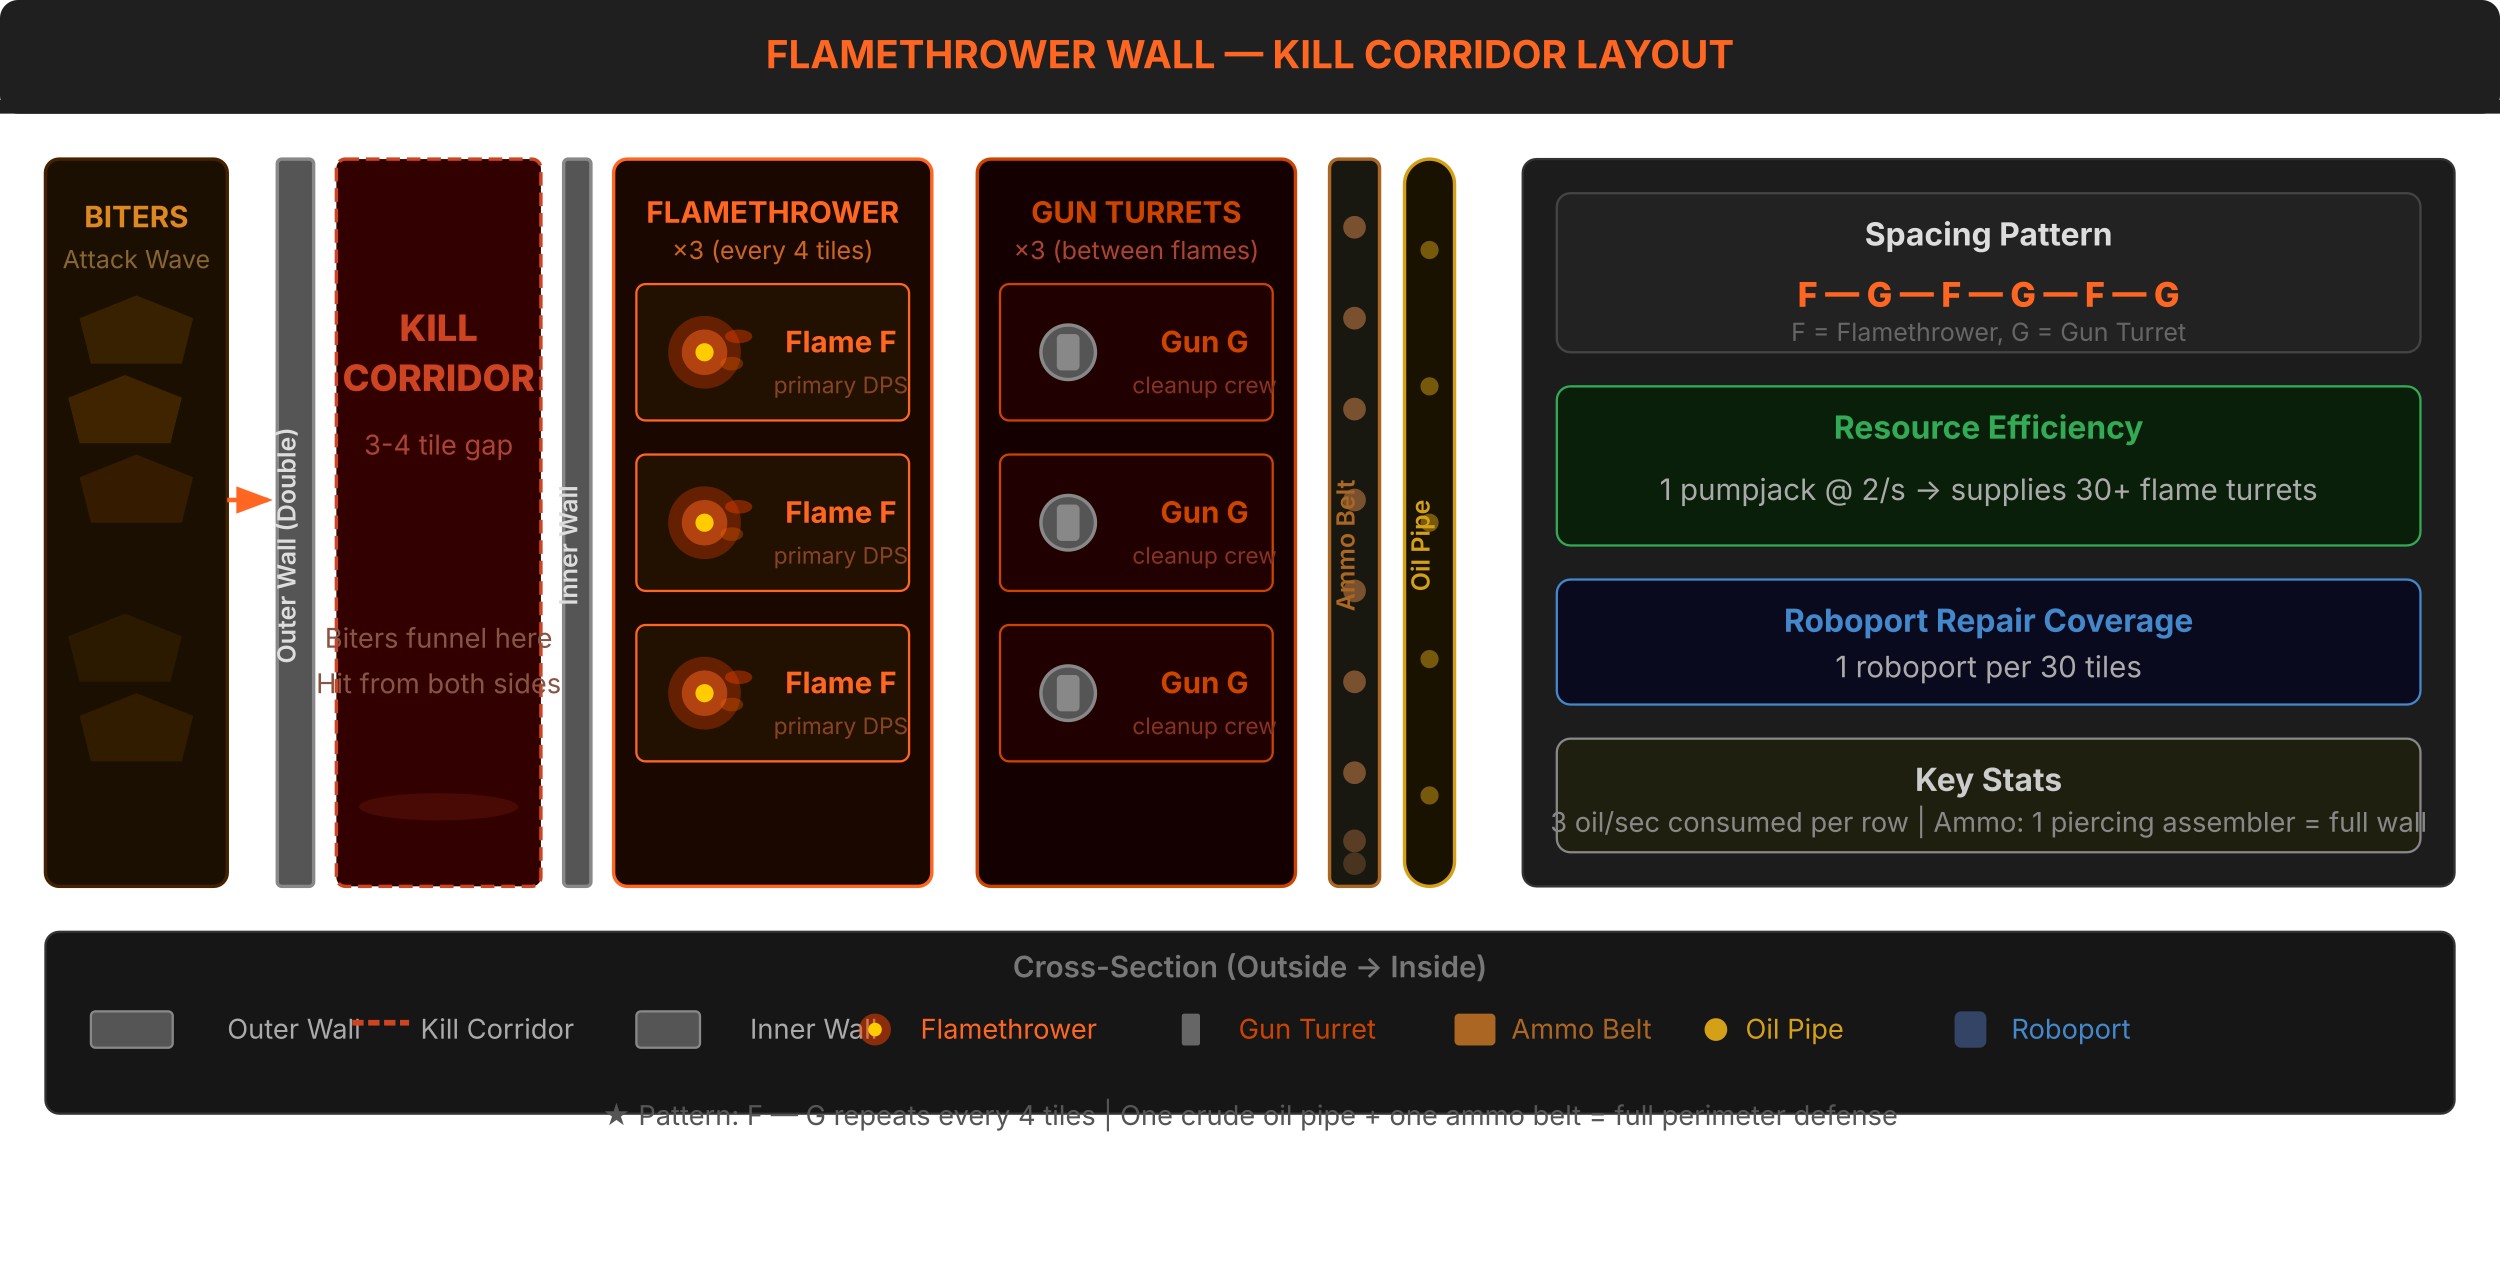
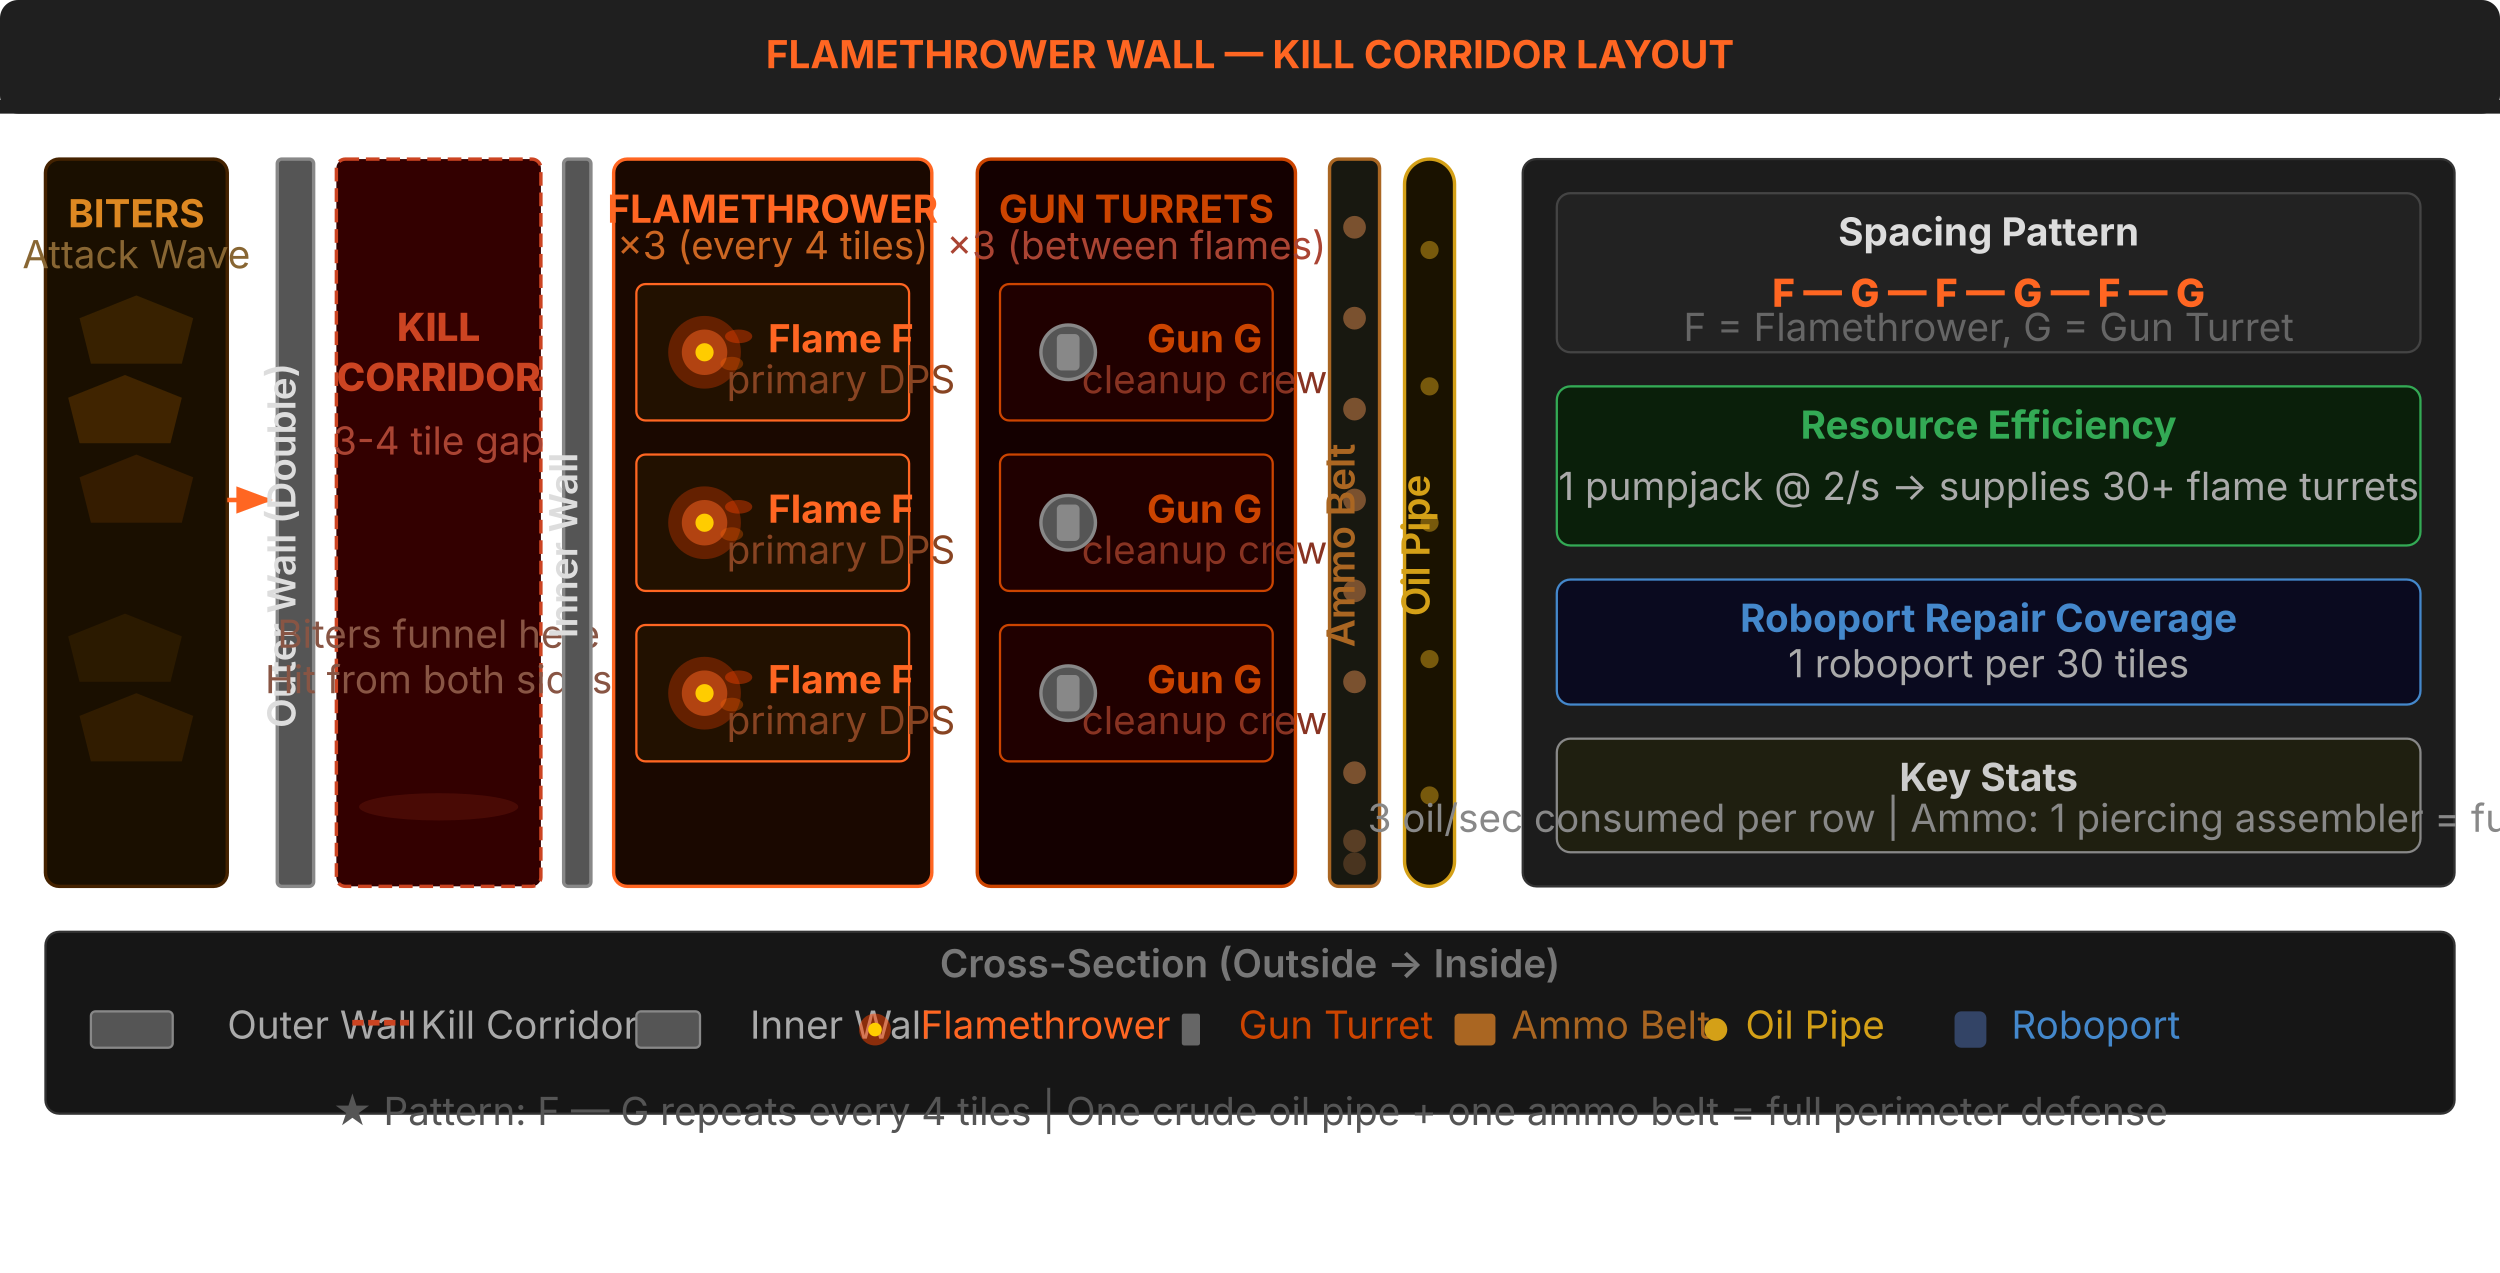
- <svg xmlns="http://www.w3.org/2000/svg" viewBox="0 0 1100 560" width="100%" height="auto" style="display:block;margin:0 auto;max-width:1100px;background:#1a1a1a;border-radius:8px;font-family:system-ui,-apple-system,sans-serif">
+ <svg xmlns="http://www.w3.org/2000/svg" role="img" viewBox="0 0 1100 560" width="100%" height="auto" style="background:#1a1a1a;border-radius:8px;font-family:system-ui,-apple-system,sans-serif">
  <rect x="0" y="0" width="1100" height="50" fill="#1f1f1f" rx="8" />
  <rect x="0" y="44" width="1100" height="6" fill="#1f1f1f" />
  <text x="550" y="30" text-anchor="middle" font-size="17" font-weight="700" fill="#ff6622">FLAMETHROWER WALL — KILL CORRIDOR LAYOUT</text>
  <rect x="20" y="70" width="80" height="320" rx="6" fill="#1a0f00" stroke="#442200" stroke-width="1.5" />
-   <text x="60" y="100" text-anchor="middle" font-size="13" font-weight="700" fill="#dd8822">BITERS</text>
-   <text x="60" y="118" text-anchor="middle" font-size="11" fill="#886633">Attack Wave</text>
+   <text x="60" y="100" text-anchor="middle" font-size="17" font-weight="700" fill="#dd8822">BITERS</text>
+   <text x="60" y="118" text-anchor="middle" font-size="17" fill="#886633">Attack Wave</text>
  <polygon points="35,140 60,130 85,140 80,160 40,160" fill="#553300" opacity="0.5" />
  <polygon points="30,175 55,165 80,175 75,195 35,195" fill="#774400" opacity="0.4" />
  <polygon points="35,210 60,200 85,210 80,230 40,230" fill="#663300" opacity="0.35" />
  <polygon points="30,280 55,270 80,280 75,300 35,300" fill="#553300" opacity="0.3" />
  <polygon points="35,315 60,305 85,315 80,335 40,335" fill="#774400" opacity="0.25" />
  <line x1="100" y1="220" x2="118" y2="220" stroke="#ff6622" stroke-width="2" marker-end="url(#arrow)" />
  <defs>
    <marker id="arrow" markerWidth="8" markerHeight="6" refX="7" refY="3" orient="auto">
      <path d="M0,0 L8,3 L0,6 Z" fill="#ff6622" />
    </marker>
  </defs>
  <rect x="122" y="70" width="16" height="320" rx="2" fill="#555" stroke="#888" stroke-width="1.5" />
-   <text x="130" y="240" text-anchor="middle" font-size="11" fill="#ddd" transform="rotate(-90,130,240)" font-weight="600">Outer Wall (Double)</text>
+   <text x="130" y="240" text-anchor="middle" font-size="17" fill="#ddd" transform="rotate(-90,130,240)" font-weight="600">Outer Wall (Double)</text>
  <rect x="148" y="70" width="90" height="320" rx="4" fill="#330000" stroke="#cc4422" stroke-width="1.5" stroke-dasharray="6,3" />
-   <text x="193" y="150" text-anchor="middle" font-size="16" font-weight="800" fill="#cc4422">KILL</text>
-   <text x="193" y="172" text-anchor="middle" font-size="16" font-weight="800" fill="#cc4422">CORRIDOR</text>
-   <text x="193" y="200" text-anchor="middle" font-size="12" fill="#aa4433">3-4 tile gap</text>
-   <text x="193" y="285" text-anchor="middle" font-size="12" fill="#885544">Biters funnel here</text>
-   <text x="193" y="305" text-anchor="middle" font-size="12" fill="#885544">Hit from both sides</text>
+   <text x="193" y="150" text-anchor="middle" font-size="17" font-weight="800" fill="#cc4422">KILL</text>
+   <text x="193" y="172" text-anchor="middle" font-size="17" font-weight="800" fill="#cc4422">CORRIDOR</text>
+   <text x="193" y="200" text-anchor="middle" font-size="17" fill="#aa4433">3-4 tile gap</text>
+   <text x="193" y="285" text-anchor="middle" font-size="17" fill="#885544">Biters funnel here</text>
+   <text x="193" y="305" text-anchor="middle" font-size="17" fill="#885544">Hit from both sides</text>
  <ellipse cx="193" cy="355" rx="35" ry="6" fill="#cc4422" opacity="0.15" />
  <rect x="248" y="70" width="12" height="320" rx="2" fill="#555" stroke="#888" stroke-width="1.5" />
-   <text x="254" y="240" text-anchor="middle" font-size="11" fill="#ddd" transform="rotate(-90,254,240)" font-weight="600">Inner Wall</text>
+   <text x="254" y="240" text-anchor="middle" font-size="17" fill="#ddd" transform="rotate(-90,254,240)" font-weight="600">Inner Wall</text>
  <rect x="270" y="70" width="140" height="320" rx="6" fill="#1a0800" stroke="#ff6622" stroke-width="1.5" />
-   <text x="340" y="98" text-anchor="middle" font-size="13" font-weight="700" fill="#ff6622">FLAMETHROWER</text>
-   <text x="340" y="114" text-anchor="middle" font-size="11" fill="#cc6622">×3 (every 4 tiles)</text>
+   <text x="340" y="98" text-anchor="middle" font-size="17" font-weight="700" fill="#ff6622">FLAMETHROWER</text>
+   <text x="340" y="114" text-anchor="middle" font-size="17" fill="#cc6622">×3 (every 4 tiles)</text>
  <rect x="280" y="125" width="120" height="60" rx="4" fill="#221100" stroke="#ff6622" stroke-width="1" />
  <circle cx="310" cy="155" r="16" fill="#ff4400" opacity="0.3" />
  <circle cx="310" cy="155" r="10" fill="#ff6622" opacity="0.5" />
  <circle cx="310" cy="155" r="4" fill="#ffcc00" />
  <ellipse cx="325" cy="148" rx="6" ry="3" fill="#ff4400" opacity="0.4" />
  <ellipse cx="322" cy="160" rx="5" ry="3" fill="#ff6600" opacity="0.3" />
-   <text x="370" y="155" text-anchor="middle" font-size="13" font-weight="700" fill="#ff6622">Flame F</text>
-   <text x="370" y="173" text-anchor="middle" font-size="10" fill="#884422">primary DPS</text>
+   <text x="370" y="155" text-anchor="middle" font-size="17" font-weight="700" fill="#ff6622">Flame F</text>
+   <text x="370" y="173" text-anchor="middle" font-size="17" fill="#884422">primary DPS</text>
  <rect x="280" y="200" width="120" height="60" rx="4" fill="#221100" stroke="#ff6622" stroke-width="1" />
  <circle cx="310" cy="230" r="16" fill="#ff4400" opacity="0.3" />
  <circle cx="310" cy="230" r="10" fill="#ff6622" opacity="0.5" />
  <circle cx="310" cy="230" r="4" fill="#ffcc00" />
  <ellipse cx="325" cy="223" rx="6" ry="3" fill="#ff4400" opacity="0.4" />
  <ellipse cx="322" cy="235" rx="5" ry="3" fill="#ff6600" opacity="0.3" />
-   <text x="370" y="230" text-anchor="middle" font-size="13" font-weight="700" fill="#ff6622">Flame F</text>
-   <text x="370" y="248" text-anchor="middle" font-size="10" fill="#884422">primary DPS</text>
+   <text x="370" y="230" text-anchor="middle" font-size="17" font-weight="700" fill="#ff6622">Flame F</text>
+   <text x="370" y="248" text-anchor="middle" font-size="17" fill="#884422">primary DPS</text>
  <rect x="280" y="275" width="120" height="60" rx="4" fill="#221100" stroke="#ff6622" stroke-width="1" />
  <circle cx="310" cy="305" r="16" fill="#ff4400" opacity="0.3" />
  <circle cx="310" cy="305" r="10" fill="#ff6622" opacity="0.5" />
  <circle cx="310" cy="305" r="4" fill="#ffcc00" />
  <ellipse cx="325" cy="298" rx="6" ry="3" fill="#ff4400" opacity="0.4" />
  <ellipse cx="322" cy="310" rx="5" ry="3" fill="#ff6600" opacity="0.3" />
-   <text x="370" y="305" text-anchor="middle" font-size="13" font-weight="700" fill="#ff6622">Flame F</text>
-   <text x="370" y="323" text-anchor="middle" font-size="10" fill="#884422">primary DPS</text>
+   <text x="370" y="305" text-anchor="middle" font-size="17" font-weight="700" fill="#ff6622">Flame F</text>
+   <text x="370" y="323" text-anchor="middle" font-size="17" fill="#884422">primary DPS</text>
  <rect x="430" y="70" width="140" height="320" rx="6" fill="#140000" stroke="#cc4400" stroke-width="1.5" />
-   <text x="500" y="98" text-anchor="middle" font-size="13" font-weight="700" fill="#cc4400">GUN TURRETS</text>
-   <text x="500" y="114" text-anchor="middle" font-size="11" fill="#aa4433">×3 (between flames)</text>
+   <text x="500" y="98" text-anchor="middle" font-size="17" font-weight="700" fill="#cc4400">GUN TURRETS</text>
+   <text x="500" y="114" text-anchor="middle" font-size="17" fill="#aa4433">×3 (between flames)</text>
  <rect x="440" y="125" width="120" height="60" rx="4" fill="#200000" stroke="#cc4400" stroke-width="1" />
  <circle cx="470" cy="155" r="12" fill="#555" stroke="#888" stroke-width="1.5" />
  <rect x="465" y="147" width="10" height="16" rx="2" fill="#888" />
-   <text x="530" y="155" text-anchor="middle" font-size="13" font-weight="700" fill="#cc4400">Gun G</text>
-   <text x="530" y="173" text-anchor="middle" font-size="10" fill="#883322">cleanup crew</text>
+   <text x="530" y="155" text-anchor="middle" font-size="17" font-weight="700" fill="#cc4400">Gun G</text>
+   <text x="530" y="173" text-anchor="middle" font-size="17" fill="#883322">cleanup crew</text>
  <rect x="440" y="200" width="120" height="60" rx="4" fill="#200000" stroke="#cc4400" stroke-width="1" />
  <circle cx="470" cy="230" r="12" fill="#555" stroke="#888" stroke-width="1.5" />
  <rect x="465" y="222" width="10" height="16" rx="2" fill="#888" />
-   <text x="530" y="230" text-anchor="middle" font-size="13" font-weight="700" fill="#cc4400">Gun G</text>
-   <text x="530" y="248" text-anchor="middle" font-size="10" fill="#883322">cleanup crew</text>
+   <text x="530" y="230" text-anchor="middle" font-size="17" font-weight="700" fill="#cc4400">Gun G</text>
+   <text x="530" y="248" text-anchor="middle" font-size="17" fill="#883322">cleanup crew</text>
  <rect x="440" y="275" width="120" height="60" rx="4" fill="#200000" stroke="#cc4400" stroke-width="1" />
  <circle cx="470" cy="305" r="12" fill="#555" stroke="#888" stroke-width="1.5" />
  <rect x="465" y="297" width="10" height="16" rx="2" fill="#888" />
-   <text x="530" y="305" text-anchor="middle" font-size="13" font-weight="700" fill="#cc4400">Gun G</text>
-   <text x="530" y="323" text-anchor="middle" font-size="10" fill="#883322">cleanup crew</text>
+   <text x="530" y="305" text-anchor="middle" font-size="17" font-weight="700" fill="#cc4400">Gun G</text>
+   <text x="530" y="323" text-anchor="middle" font-size="17" fill="#883322">cleanup crew</text>
  <rect x="585" y="70" width="22" height="320" rx="4" fill="#181810" stroke="#aa6622" stroke-width="1.5" />
  <circle cx="596" cy="100" r="5" fill="#bb7744" opacity="0.6" />
  <circle cx="596" cy="140" r="5" fill="#bb7744" opacity="0.6" />
  <circle cx="596" cy="180" r="5" fill="#bb7744" opacity="0.6" />
  <circle cx="596" cy="220" r="5" fill="#bb7744" opacity="0.6" />
  <circle cx="596" cy="260" r="5" fill="#bb7744" opacity="0.6" />
  <circle cx="596" cy="300" r="5" fill="#bb7744" opacity="0.6" />
  <circle cx="596" cy="340" r="5" fill="#bb7744" opacity="0.6" />
  <circle cx="596" cy="370" r="5" fill="#bb7744" opacity="0.4" />
  <circle cx="596" cy="380" r="5" fill="#bb7744" opacity="0.3" />
-   <text x="596" y="240" text-anchor="middle" font-size="11" fill="#aa6622" transform="rotate(-90,596,240)" font-weight="600">Ammo Belt</text>
+   <text x="596" y="240" text-anchor="middle" font-size="17" fill="#aa6622" transform="rotate(-90,596,240)" font-weight="600">Ammo Belt</text>
  <rect x="618" y="70" width="22" height="320" rx="11" fill="#1a1200" stroke="#d4a017" stroke-width="1.5" />
  <circle cx="629" cy="110" r="4" fill="#d4a017" opacity="0.5" />
  <circle cx="629" cy="170" r="4" fill="#d4a017" opacity="0.5" />
  <circle cx="629" cy="230" r="4" fill="#d4a017" opacity="0.5" />
  <circle cx="629" cy="290" r="4" fill="#d4a017" opacity="0.5" />
  <circle cx="629" cy="350" r="4" fill="#d4a017" opacity="0.5" />
-   <text x="629" y="240" text-anchor="middle" font-size="11" fill="#d4a017" transform="rotate(-90,629,240)" font-weight="600">Oil Pipe</text>
+   <text x="629" y="240" text-anchor="middle" font-size="17" fill="#d4a017" transform="rotate(-90,629,240)" font-weight="600">Oil Pipe</text>
  <rect x="670" y="70" width="410" height="320" rx="6" fill="#1c1c1c" stroke="#333" stroke-width="1" />
  <rect x="685" y="85" width="380" height="70" rx="6" fill="#222" stroke="#444" stroke-width="1" />
-   <text x="875" y="108" text-anchor="middle" font-size="14" font-weight="700" fill="#ddd">Spacing Pattern</text>
-   <text x="875" y="135" text-anchor="middle" font-size="15" font-weight="800" fill="#ff6622">F — G — F — G — F — G</text>
-   <text x="875" y="150" text-anchor="middle" font-size="11" fill="#666">F = Flamethrower, G = Gun Turret</text>
+   <text x="875" y="108" text-anchor="middle" font-size="17" font-weight="700" fill="#ddd">Spacing Pattern</text>
+   <text x="875" y="135" text-anchor="middle" font-size="17" font-weight="800" fill="#ff6622">F — G — F — G — F — G</text>
+   <text x="875" y="150" text-anchor="middle" font-size="17" fill="#666">F = Flamethrower, G = Gun Turret</text>
  <rect x="685" y="170" width="380" height="70" rx="6" fill="#0a1f0a" stroke="#33aa55" stroke-width="1" />
-   <text x="875" y="193" text-anchor="middle" font-size="14" font-weight="700" fill="#33aa55">Resource Efficiency</text>
-   <text x="875" y="220" text-anchor="middle" font-size="13" fill="#aaa">1 pumpjack @ 2/s → supplies 30+ flame turrets</text>
+   <text x="875" y="193" text-anchor="middle" font-size="17" font-weight="700" fill="#33aa55">Resource Efficiency</text>
+   <text x="875" y="220" text-anchor="middle" font-size="17" fill="#aaa">1 pumpjack @ 2/s → supplies 30+ flame turrets</text>
  <rect x="685" y="255" width="380" height="55" rx="6" fill="#0a0a1f" stroke="#4488cc" stroke-width="1" />
-   <text x="875" y="278" text-anchor="middle" font-size="14" font-weight="700" fill="#4488cc">Roboport Repair Coverage</text>
-   <text x="875" y="298" text-anchor="middle" font-size="13" fill="#aaa">1 roboport per 30 tiles</text>
+   <text x="875" y="278" text-anchor="middle" font-size="17" font-weight="700" fill="#4488cc">Roboport Repair Coverage</text>
+   <text x="875" y="298" text-anchor="middle" font-size="17" fill="#aaa">1 roboport per 30 tiles</text>
  <rect x="685" y="325" width="380" height="50" rx="6" fill="#1f1f10" stroke="#888" stroke-width="1" />
-   <text x="875" y="348" text-anchor="middle" font-size="14" font-weight="700" fill="#ccc">Key Stats</text>
-   <text x="875" y="366" text-anchor="middle" font-size="12" fill="#888">3 oil/sec consumed per row | Ammo: 1 piercing assembler = full wall</text>
+   <text x="875" y="348" text-anchor="middle" font-size="17" font-weight="700" fill="#ccc">Key Stats</text>
+   <text x="875" y="366" text-anchor="middle" font-size="17" fill="#888">3 oil/sec consumed per row | Ammo: 1 piercing assembler = full wall</text>
  <rect x="20" y="410" width="1060" height="80" rx="6" fill="#161616" stroke="#333" stroke-width="1" />
-   <text x="550" y="430" text-anchor="middle" font-size="13" font-weight="600" fill="#777">Cross-Section (Outside → Inside)</text>
+   <text x="550" y="430" text-anchor="middle" font-size="17" font-weight="600" fill="#777">Cross-Section (Outside → Inside)</text>
  <rect x="40" y="445" width="36" height="16" rx="2" fill="#555" stroke="#888" stroke-width="1" />
-   <text x="100" y="457" font-size="12" fill="#aaa">Outer Wall</text>
+   <text x="100" y="457" font-size="17" fill="#aaa">Outer Wall</text>
  <line x1="155" y1="450" x2="180" y2="450" stroke="#cc4422" stroke-width="2.5" stroke-dasharray="5,2" />
-   <text x="185" y="457" font-size="12" fill="#aaa">Kill Corridor</text>
+   <text x="185" y="457" font-size="17" fill="#aaa">Kill Corridor</text>
  <rect x="280" y="445" width="28" height="16" rx="2" fill="#555" stroke="#888" stroke-width="1" />
-   <text x="330" y="457" font-size="12" fill="#aaa">Inner Wall</text>
+   <text x="330" y="457" font-size="17" fill="#aaa">Inner Wall</text>
  <circle cx="385" cy="453" r="7" fill="#ff4400" opacity="0.5" />
  <circle cx="385" cy="453" r="3" fill="#ffcc00" />
-   <text x="405" y="457" font-size="12" fill="#ff6622">Flamethrower</text>
+   <text x="405" y="457" font-size="17" fill="#ff6622">Flamethrower</text>
  <rect x="520" y="446" width="8" height="14" rx="1" fill="#666" />
-   <text x="545" y="457" font-size="12" fill="#cc4400">Gun Turret</text>
+   <text x="545" y="457" font-size="17" fill="#cc4400">Gun Turret</text>
  <rect x="640" y="446" width="18" height="14" rx="2" fill="#aa6622" />
-   <text x="665" y="457" font-size="12" fill="#aa6622">Ammo Belt</text>
+   <text x="665" y="457" font-size="17" fill="#aa6622">Ammo Belt</text>
  <circle cx="755" cy="453" r="5" fill="#d4a017" />
-   <text x="768" y="457" font-size="12" fill="#d4a017">Oil Pipe</text>
+   <text x="768" y="457" font-size="17" fill="#d4a017">Oil Pipe</text>
  <rect x="860" y="445" width="14" height="16" rx="3" fill="#334466" />
-   <text x="885" y="457" font-size="12" fill="#4488cc">Roboport</text>
-   <text x="550" y="495" text-anchor="middle" font-size="12" fill="#555">★ Pattern: F — G repeats every 4 tiles | One crude oil pipe + one ammo belt = full perimeter defense</text>
+   <text x="885" y="457" font-size="17" fill="#4488cc">Roboport</text>
+   <text x="550" y="495" text-anchor="middle" font-size="17" fill="#555">★ Pattern: F — G repeats every 4 tiles | One crude oil pipe + one ammo belt = full perimeter defense</text>
</svg>
